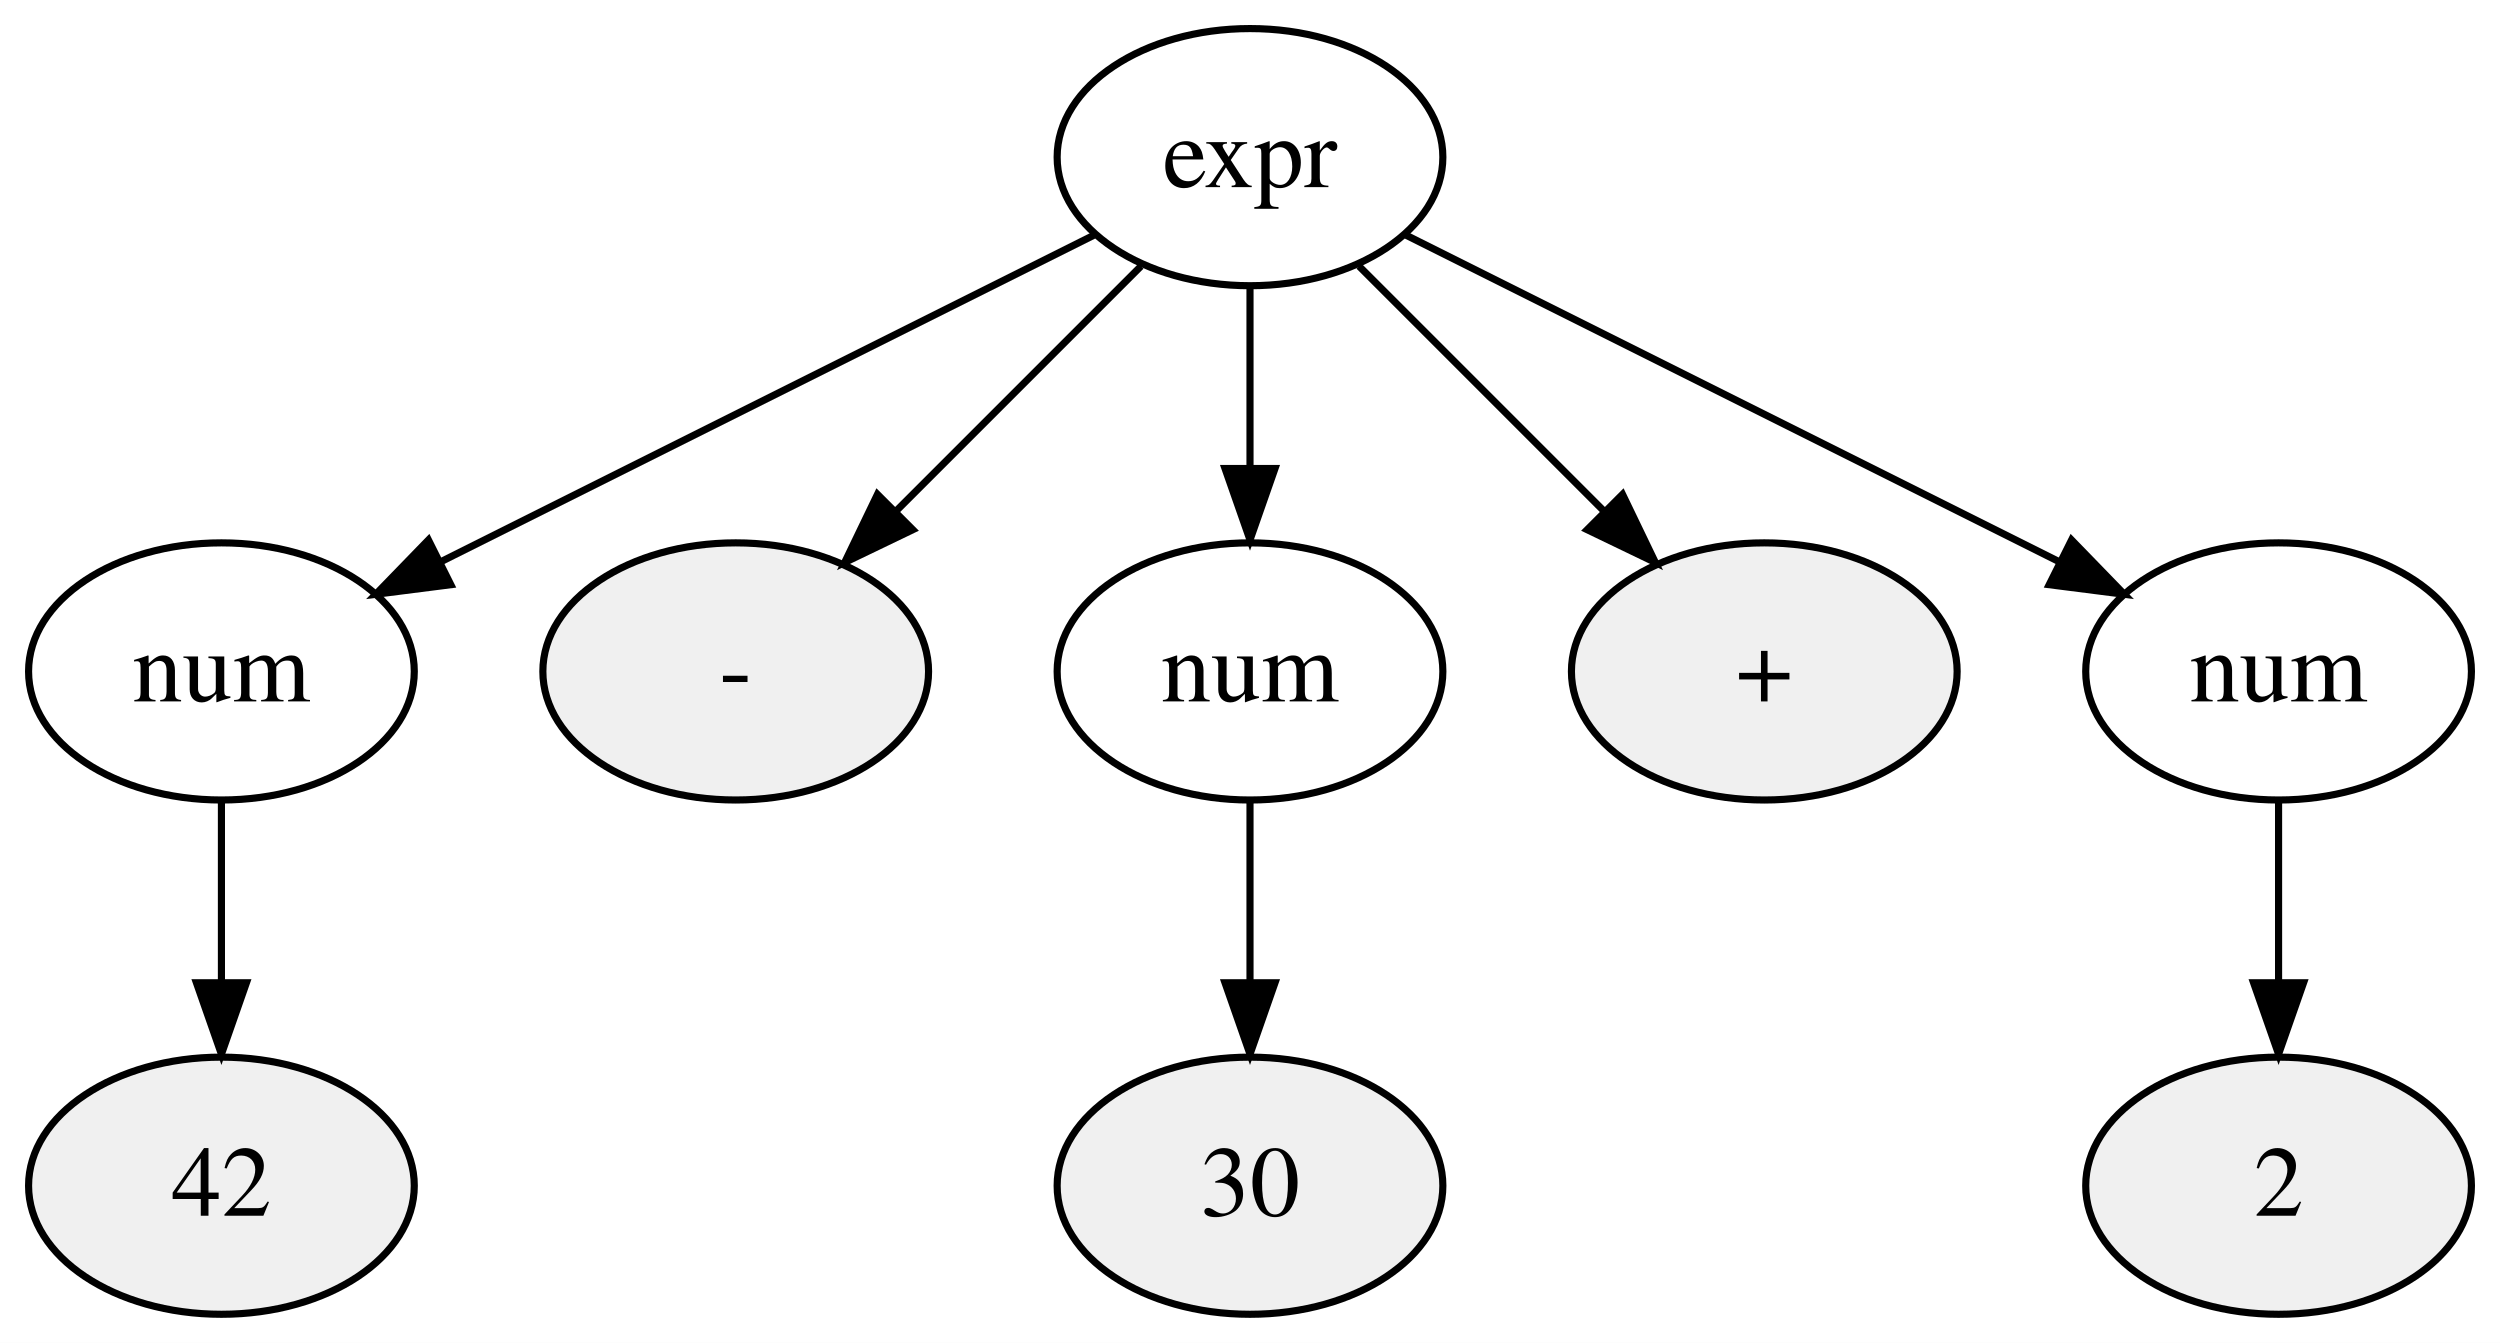
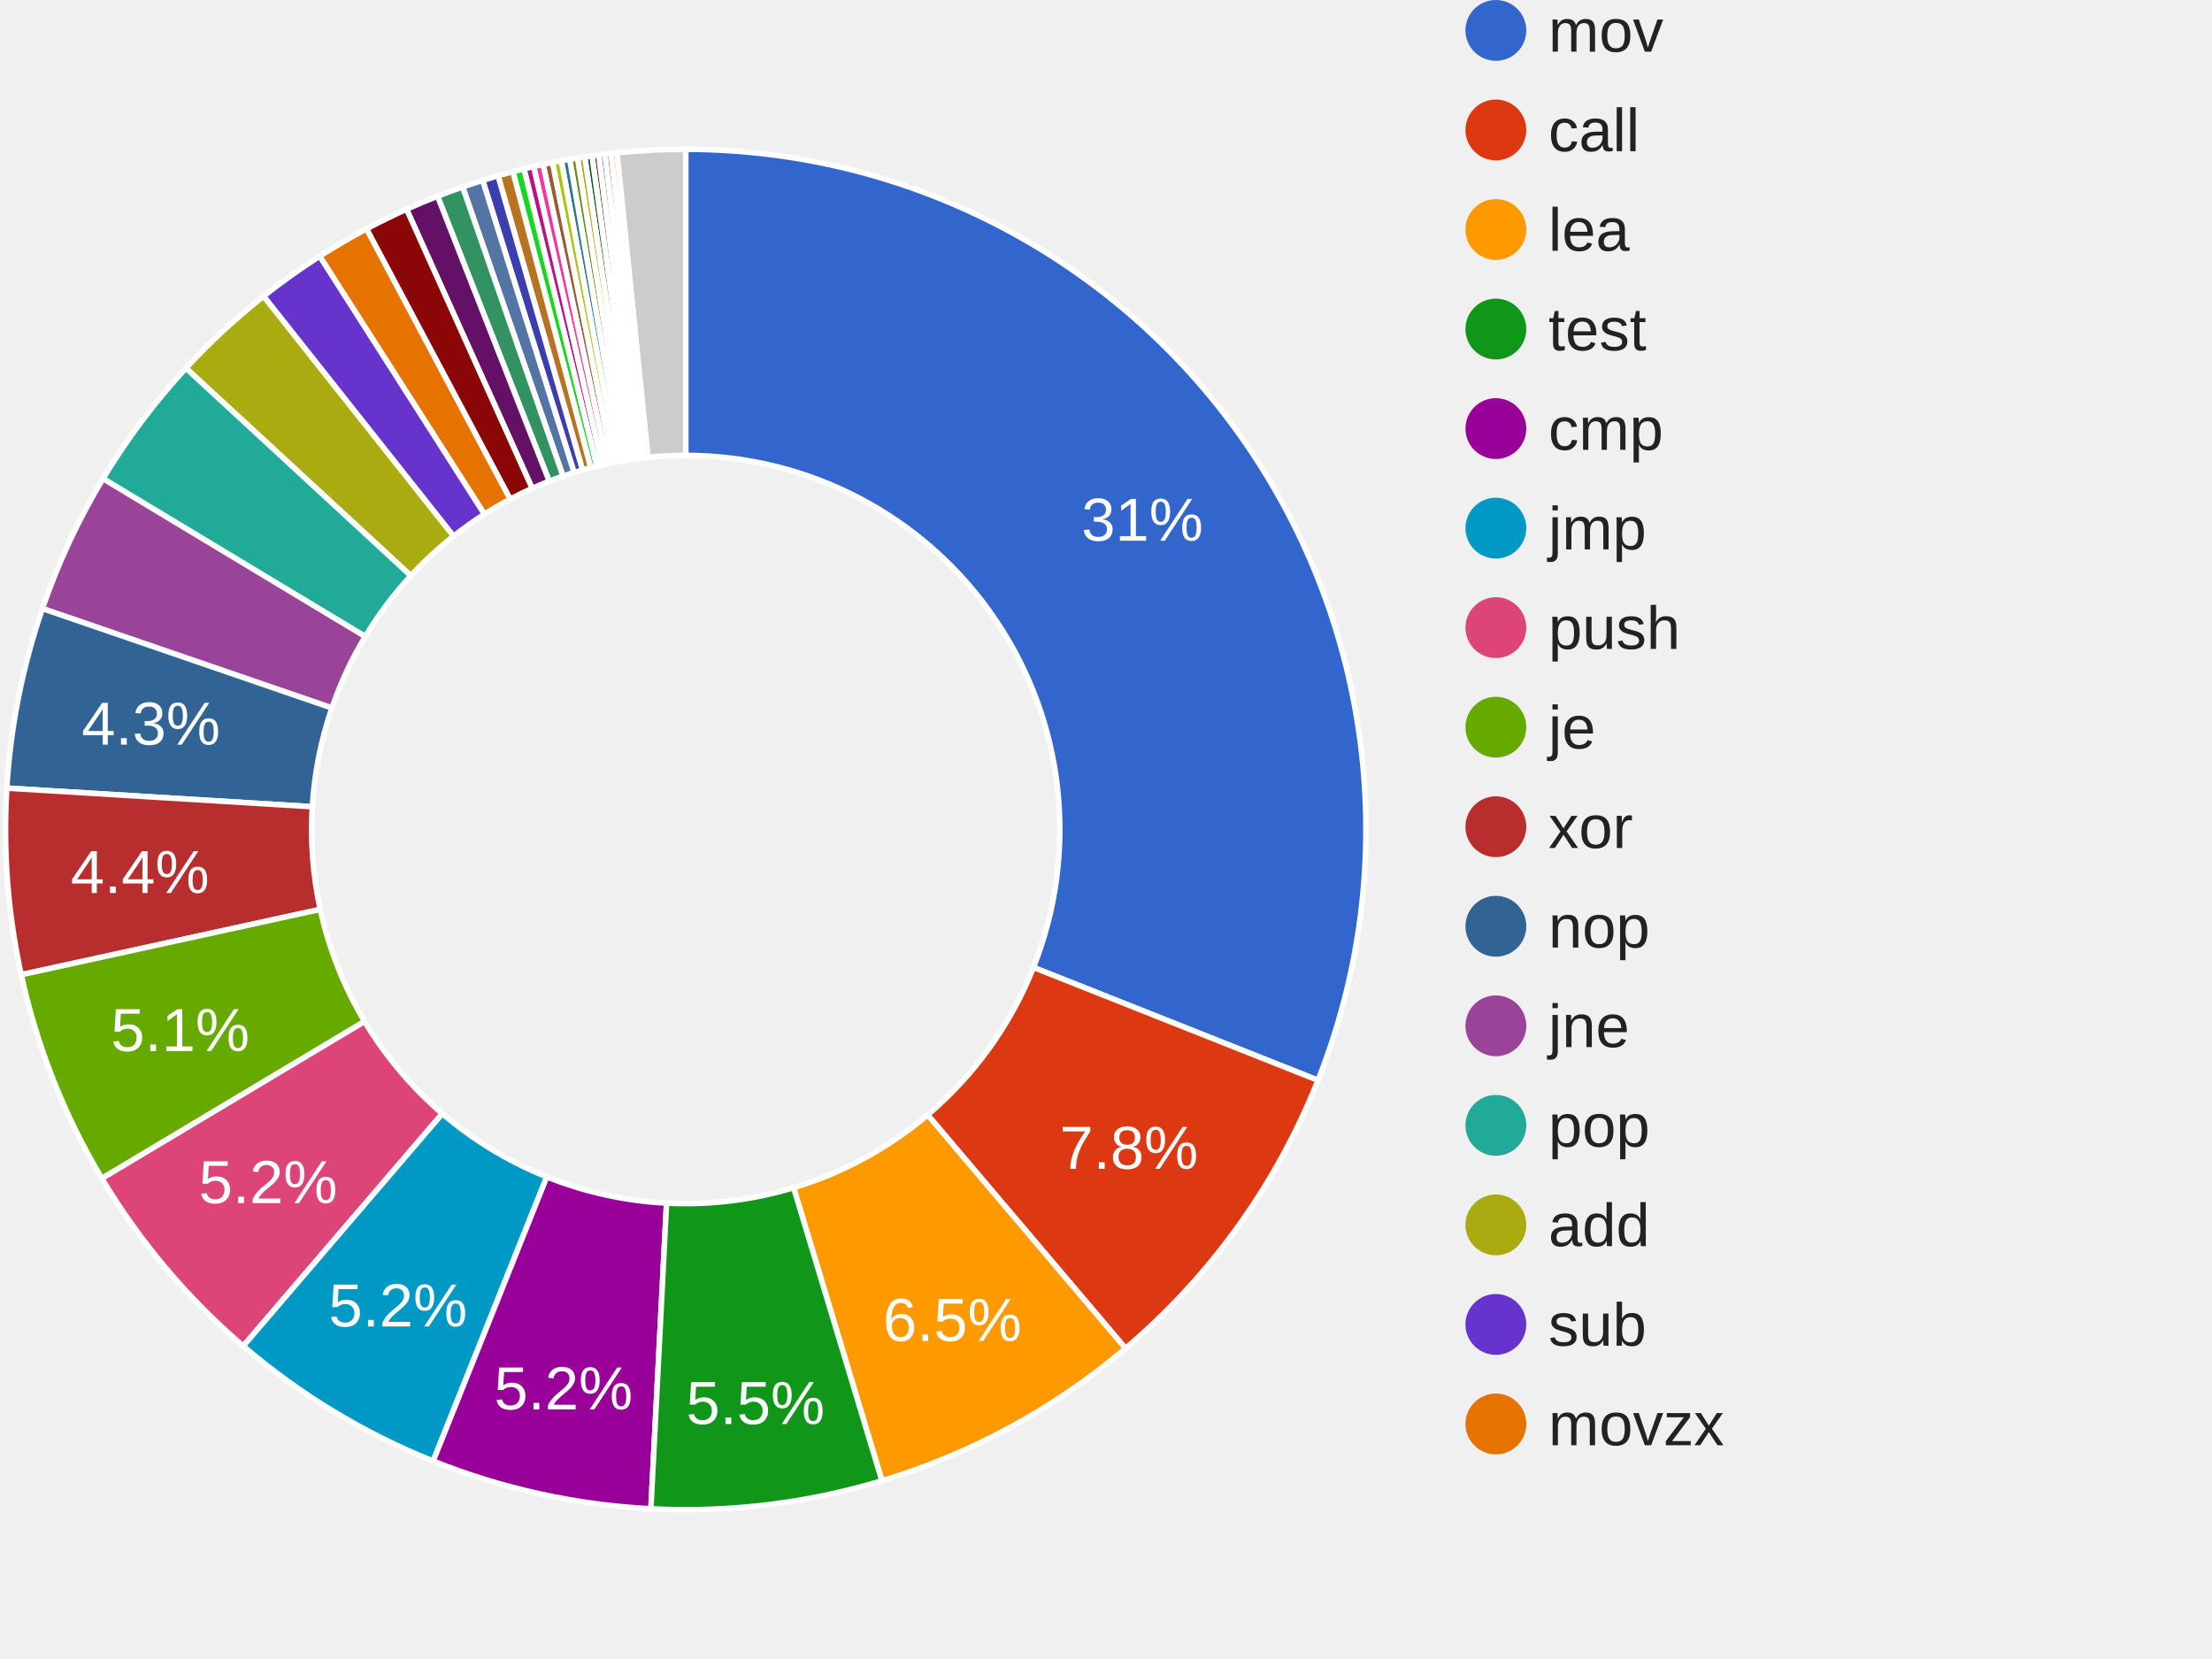
- <svg xmlns="http://www.w3.org/2000/svg" width="350pt" height="188pt" viewBox="0.00 0.00 350.00 188.00">
-   <g id="graph0" class="graph" transform="scale(1 1) rotate(0) translate(4 184)">
-     <polygon fill="#ffffff" stroke="transparent" points="-4,4 -4,-184 346,-184 346,4 -4,4" />
-     <g id="node1" class="node">
-       <ellipse fill="none" stroke="#000000" cx="171" cy="-162" rx="27" ry="18" />
-       <text text-anchor="middle" x="171" y="-157.8" font-family="Times,serif" font-size="14.00" fill="#000000">expr</text>
-     </g>
-     <g id="node2" class="node">
-       <ellipse fill="none" stroke="#000000" cx="27" cy="-90" rx="27" ry="18" />
-       <text text-anchor="middle" x="27" y="-85.8" font-family="Times,serif" font-size="14.00" fill="#000000">num</text>
-     </g>
-     <g id="edge1" class="edge">
-       <path fill="none" stroke="#000000" d="M149.13,-151.065C124.778,-138.889 85.238,-119.119 57.772,-105.386" />
-       <polygon fill="#000000" stroke="#000000" points="59.114,-102.144 48.605,-100.802 55.983,-108.405 59.114,-102.144" />
-     </g>
-     <g id="node4" class="node">
-       <ellipse fill="#f0f0f0" stroke="#000000" cx="99" cy="-90" rx="27" ry="18" />
-       <text text-anchor="middle" x="99" y="-85.8" font-family="Times,serif" font-size="14.00" fill="#000000">-</text>
-     </g>
-     <g id="edge3" class="edge">
-       <path fill="none" stroke="#000000" d="M155.731,-146.731C145.803,-136.803 132.685,-123.685 121.564,-112.564" />
-       <polygon fill="#000000" stroke="#000000" points="123.793,-109.844 114.247,-105.247 118.844,-114.793 123.793,-109.844" />
-     </g>
-     <g id="node5" class="node">
-       <ellipse fill="none" stroke="#000000" cx="171" cy="-90" rx="27" ry="18" />
-       <text text-anchor="middle" x="171" y="-85.8" font-family="Times,serif" font-size="14.00" fill="#000000">num</text>
-     </g>
-     <g id="edge4" class="edge">
-       <path fill="none" stroke="#000000" d="M171,-143.831C171,-136.131 171,-126.974 171,-118.417" />
-       <polygon fill="#000000" stroke="#000000" points="174.5,-118.413 171,-108.413 167.5,-118.413 174.5,-118.413" />
-     </g>
-     <g id="node7" class="node">
-       <ellipse fill="#f0f0f0" stroke="#000000" cx="243" cy="-90" rx="27" ry="18" />
-       <text text-anchor="middle" x="243" y="-85.8" font-family="Times,serif" font-size="14.00" fill="#000000">+</text>
-     </g>
-     <g id="edge6" class="edge">
-       <path fill="none" stroke="#000000" d="M186.269,-146.731C196.197,-136.803 209.315,-123.685 220.436,-112.564" />
-       <polygon fill="#000000" stroke="#000000" points="223.156,-114.793 227.753,-105.247 218.207,-109.844 223.156,-114.793" />
-     </g>
-     <g id="node8" class="node">
-       <ellipse fill="none" stroke="#000000" cx="315" cy="-90" rx="27" ry="18" />
-       <text text-anchor="middle" x="315" y="-85.8" font-family="Times,serif" font-size="14.00" fill="#000000">num</text>
-     </g>
-     <g id="edge7" class="edge">
-       <path fill="none" stroke="#000000" d="M192.87,-151.065C217.222,-138.889 256.762,-119.119 284.228,-105.386" />
-       <polygon fill="#000000" stroke="#000000" points="286.017,-108.405 293.396,-100.802 282.886,-102.144 286.017,-108.405" />
-     </g>
-     <g id="node3" class="node">
-       <ellipse fill="#f0f0f0" stroke="#000000" cx="27" cy="-18" rx="27" ry="18" />
-       <text text-anchor="middle" x="27" y="-13.8" font-family="Times,serif" font-size="14.00" fill="#000000">42</text>
-     </g>
-     <g id="edge2" class="edge">
-       <path fill="none" stroke="#000000" d="M27,-71.831C27,-64.131 27,-54.974 27,-46.417" />
-       <polygon fill="#000000" stroke="#000000" points="30.5,-46.413 27,-36.413 23.5,-46.413 30.5,-46.413" />
-     </g>
-     <g id="node6" class="node">
-       <ellipse fill="#f0f0f0" stroke="#000000" cx="171" cy="-18" rx="27" ry="18" />
-       <text text-anchor="middle" x="171" y="-13.8" font-family="Times,serif" font-size="14.00" fill="#000000">30</text>
-     </g>
-     <g id="edge5" class="edge">
-       <path fill="none" stroke="#000000" d="M171,-71.831C171,-64.131 171,-54.974 171,-46.417" />
-       <polygon fill="#000000" stroke="#000000" points="174.5,-46.413 171,-36.413 167.5,-46.413 174.5,-46.413" />
-     </g>
-     <g id="node9" class="node">
-       <ellipse fill="#f0f0f0" stroke="#000000" cx="315" cy="-18" rx="27" ry="18" />
-       <text text-anchor="middle" x="315" y="-13.8" font-family="Times,serif" font-size="14.00" fill="#000000">2</text>
-     </g>
-     <g id="edge8" class="edge">
-       <path fill="none" stroke="#000000" d="M315,-71.831C315,-64.131 315,-54.974 315,-46.417" />
-       <polygon fill="#000000" stroke="#000000" points="318.5,-46.413 315,-36.413 311.5,-46.413 318.5,-46.413" />
-     </g>
-   </g>
+ <svg xmlns="http://www.w3.org/2000/svg" width="400" height="300" aria-label="A chart." style="overflow: hidden;">
+   <defs id="_ABSTRACT_RENDERER_ID_0" />
+   <g>
+     <rect x="265" y="0" width="135" height="300" stroke="none" stroke-width="0" fill-opacity="0" fill="#ffffff" />
+     <g column-id="mov">
+       <rect x="265" y="0" width="135" height="11" stroke="none" stroke-width="0" fill-opacity="0" fill="#ffffff" />
+       <g>
+         <text text-anchor="start" x="280" y="9.35" font-family="Arial" font-size="11" stroke="none" stroke-width="0" fill="#222222">mov</text>
+       </g>
+       <circle cx="270.5" cy="5.5" r="5.5" stroke="none" stroke-width="0" fill="#3366cc" />
+     </g>
+     <g column-id="call">
+       <rect x="265" y="18" width="135" height="11" stroke="none" stroke-width="0" fill-opacity="0" fill="#ffffff" />
+       <g>
+         <text text-anchor="start" x="280" y="27.35" font-family="Arial" font-size="11" stroke="none" stroke-width="0" fill="#222222">call</text>
+       </g>
+       <circle cx="270.5" cy="23.5" r="5.5" stroke="none" stroke-width="0" fill="#dc3912" />
+     </g>
+     <g column-id="lea">
+       <rect x="265" y="36" width="135" height="11" stroke="none" stroke-width="0" fill-opacity="0" fill="#ffffff" />
+       <g>
+         <text text-anchor="start" x="280" y="45.35" font-family="Arial" font-size="11" stroke="none" stroke-width="0" fill="#222222">lea</text>
+       </g>
+       <circle cx="270.5" cy="41.5" r="5.5" stroke="none" stroke-width="0" fill="#ff9900" />
+     </g>
+     <g column-id="test">
+       <rect x="265" y="54" width="135" height="11" stroke="none" stroke-width="0" fill-opacity="0" fill="#ffffff" />
+       <g>
+         <text text-anchor="start" x="280" y="63.35" font-family="Arial" font-size="11" stroke="none" stroke-width="0" fill="#222222">test</text>
+       </g>
+       <circle cx="270.5" cy="59.5" r="5.5" stroke="none" stroke-width="0" fill="#109618" />
+     </g>
+     <g column-id="cmp">
+       <rect x="265" y="72" width="135" height="11" stroke="none" stroke-width="0" fill-opacity="0" fill="#ffffff" />
+       <g>
+         <text text-anchor="start" x="280" y="81.35" font-family="Arial" font-size="11" stroke="none" stroke-width="0" fill="#222222">cmp</text>
+       </g>
+       <circle cx="270.5" cy="77.5" r="5.5" stroke="none" stroke-width="0" fill="#990099" />
+     </g>
+     <g column-id="jmp">
+       <rect x="265" y="90" width="135" height="11" stroke="none" stroke-width="0" fill-opacity="0" fill="#ffffff" />
+       <g>
+         <text text-anchor="start" x="280" y="99.35" font-family="Arial" font-size="11" stroke="none" stroke-width="0" fill="#222222">jmp</text>
+       </g>
+       <circle cx="270.5" cy="95.5" r="5.5" stroke="none" stroke-width="0" fill="#0099c6" />
+     </g>
+     <g column-id="push">
+       <rect x="265" y="108" width="135" height="11" stroke="none" stroke-width="0" fill-opacity="0" fill="#ffffff" />
+       <g>
+         <text text-anchor="start" x="280" y="117.35" font-family="Arial" font-size="11" stroke="none" stroke-width="0" fill="#222222">push</text>
+       </g>
+       <circle cx="270.5" cy="113.5" r="5.5" stroke="none" stroke-width="0" fill="#dd4477" />
+     </g>
+     <g column-id="je">
+       <rect x="265" y="126" width="135" height="11" stroke="none" stroke-width="0" fill-opacity="0" fill="#ffffff" />
+       <g>
+         <text text-anchor="start" x="280" y="135.35" font-family="Arial" font-size="11" stroke="none" stroke-width="0" fill="#222222">je</text>
+       </g>
+       <circle cx="270.5" cy="131.5" r="5.5" stroke="none" stroke-width="0" fill="#66aa00" />
+     </g>
+     <g column-id="xor">
+       <rect x="265" y="144" width="135" height="11" stroke="none" stroke-width="0" fill-opacity="0" fill="#ffffff" />
+       <g>
+         <text text-anchor="start" x="280" y="153.35" font-family="Arial" font-size="11" stroke="none" stroke-width="0" fill="#222222">xor</text>
+       </g>
+       <circle cx="270.5" cy="149.5" r="5.5" stroke="none" stroke-width="0" fill="#b82e2e" />
+     </g>
+     <g column-id="nop">
+       <rect x="265" y="162" width="135" height="11" stroke="none" stroke-width="0" fill-opacity="0" fill="#ffffff" />
+       <g>
+         <text text-anchor="start" x="280" y="171.35" font-family="Arial" font-size="11" stroke="none" stroke-width="0" fill="#222222">nop</text>
+       </g>
+       <circle cx="270.5" cy="167.5" r="5.5" stroke="none" stroke-width="0" fill="#316395" />
+     </g>
+     <g column-id="jne">
+       <rect x="265" y="180" width="135" height="11" stroke="none" stroke-width="0" fill-opacity="0" fill="#ffffff" />
+       <g>
+         <text text-anchor="start" x="280" y="189.35" font-family="Arial" font-size="11" stroke="none" stroke-width="0" fill="#222222">jne</text>
+       </g>
+       <circle cx="270.5" cy="185.5" r="5.5" stroke="none" stroke-width="0" fill="#994499" />
+     </g>
+     <g column-id="pop">
+       <rect x="265" y="198" width="135" height="11" stroke="none" stroke-width="0" fill-opacity="0" fill="#ffffff" />
+       <g>
+         <text text-anchor="start" x="280" y="207.35" font-family="Arial" font-size="11" stroke="none" stroke-width="0" fill="#222222">pop</text>
+       </g>
+       <circle cx="270.5" cy="203.5" r="5.5" stroke="none" stroke-width="0" fill="#22aa99" />
+     </g>
+     <g column-id="add">
+       <rect x="265" y="216" width="135" height="11" stroke="none" stroke-width="0" fill-opacity="0" fill="#ffffff" />
+       <g>
+         <text text-anchor="start" x="280" y="225.35" font-family="Arial" font-size="11" stroke="none" stroke-width="0" fill="#222222">add</text>
+       </g>
+       <circle cx="270.5" cy="221.5" r="5.5" stroke="none" stroke-width="0" fill="#aaaa11" />
+     </g>
+     <g column-id="sub">
+       <rect x="265" y="234" width="135" height="11" stroke="none" stroke-width="0" fill-opacity="0" fill="#ffffff" />
+       <g>
+         <text text-anchor="start" x="280" y="243.35" font-family="Arial" font-size="11" stroke="none" stroke-width="0" fill="#222222">sub</text>
+       </g>
+       <circle cx="270.5" cy="239.5" r="5.5" stroke="none" stroke-width="0" fill="#6633cc" />
+     </g>
+     <g column-id="movzx">
+       <rect x="265" y="252" width="135" height="11" stroke="none" stroke-width="0" fill-opacity="0" fill="#ffffff" />
+       <g>
+         <text text-anchor="start" x="280" y="261.35" font-family="Arial" font-size="11" stroke="none" stroke-width="0" fill="#222222">movzx</text>
+       </g>
+       <circle cx="270.5" cy="257.5" r="5.5" stroke="none" stroke-width="0" fill="#e67300" />
+     </g>
+     <g />
+   </g>
+   <g>
+     <path d="M124,82.35L124,27A123,123,0,0,1,238.335,195.348L186.884,174.941A67.65,67.65,0,0,0,124,82.35" stroke="#ffffff" stroke-width="1" fill="#3366cc" />
+     <text text-anchor="start" x="195.558" y="97.78" font-family="Arial" font-size="11" stroke="none" stroke-width="0" fill="#ffffff">31%</text>
+   </g>
+   <g>
+     <path d="M186.884,174.941L238.335,195.348A123,123,0,0,1,203.53,243.83L167.741,201.606A67.65,67.65,0,0,0,186.884,174.941" stroke="#ffffff" stroke-width="1" fill="#dc3912" />
+     <text text-anchor="start" x="191.599" y="211.354" font-family="Arial" font-size="11" stroke="none" stroke-width="0" fill="#ffffff">7.8%</text>
+   </g>
+   <g>
+     <path d="M167.741,201.606L203.53,243.83A123,123,0,0,1,159.479,267.772L143.514,214.775A67.65,67.65,0,0,0,167.741,201.606" stroke="#ffffff" stroke-width="1" fill="#ff9900" />
+     <text text-anchor="start" x="159.677" y="242.49" font-family="Arial" font-size="11" stroke="none" stroke-width="0" fill="#ffffff">6.5%</text>
+   </g>
+   <g>
+     <path d="M117.156,82.697L111.557,27.631A123,123,0,0,1,124,27L124,82.35A67.65,67.65,0,0,0,117.156,82.697" stroke="#ffffff" stroke-width="1" fill="#cccccc" />
+   </g>
+   <g>
+     <path d="M116.566,82.76L110.483,27.745A123,123,0,0,1,111.557,27.631L117.156,82.697A67.65,67.65,0,0,0,116.566,82.76" stroke="#ffffff" stroke-width="1" fill="#ff9900" />
+   </g>
+   <g>
+     <path d="M115.958,82.83L109.379,27.872A123,123,0,0,1,110.483,27.745L116.566,82.76A67.65,67.65,0,0,0,115.958,82.83" stroke="#ffffff" stroke-width="1" fill="#dc3912" />
+   </g>
+   <g>
+     <path d="M115.341,82.906L108.257,28.012A123,123,0,0,1,109.379,27.872L115.958,82.83A67.65,67.65,0,0,0,115.341,82.906" stroke="#ffffff" stroke-width="1" fill="#3366cc" />
+   </g>
+   <g>
+     <path d="M114.674,82.996L107.043,28.174A123,123,0,0,1,108.257,28.012L115.341,82.906A67.65,67.65,0,0,0,114.674,82.996" stroke="#ffffff" stroke-width="1" fill="#743411" />
+   </g>
+   <g>
+     <path d="M113.955,83.1L105.737,28.363A123,123,0,0,1,107.043,28.174L114.674,82.996A67.65,67.65,0,0,0,113.955,83.1" stroke="#ffffff" stroke-width="1" fill="#0c5922" />
+   </g>
+   <g>
+     <path d="M113.228,83.213L104.415,28.569A123,123,0,0,1,105.737,28.363L113.955,83.1A67.65,67.65,0,0,0,113.228,83.213" stroke="#ffffff" stroke-width="1" fill="#bea413" />
+   </g>
+   <g>
+     <path d="M112.456,83.342L103.011,28.804A123,123,0,0,1,104.415,28.569L113.228,83.213A67.65,67.65,0,0,0,112.456,83.342" stroke="#ffffff" stroke-width="1" fill="#668d1c" />
+   </g>
+   <g>
+     <path d="M111.625,83.492L101.499,29.076A123,123,0,0,1,103.011,28.804L112.456,83.342A67.65,67.65,0,0,0,111.625,83.492" stroke="#ffffff" stroke-width="1" fill="#2a778d" />
+   </g>
+   <g>
+     <path d="M110.745,83.661L99.9,29.384A123,123,0,0,1,101.499,29.076L111.625,83.492A67.65,67.65,0,0,0,110.745,83.661" stroke="#ffffff" stroke-width="1" fill="#a9c413" />
+   </g>
+   <g>
+     <path d="M109.811,83.855L98.202,29.736A123,123,0,0,1,99.9,29.384L110.745,83.661A67.65,67.65,0,0,0,109.811,83.855" stroke="#ffffff" stroke-width="1" fill="#9c5935" />
+   </g>
+   <g>
+     <path d="M108.874,84.063L96.498,30.114A123,123,0,0,1,98.202,29.736L109.811,83.855A67.65,67.65,0,0,0,108.874,84.063" stroke="#ffffff" stroke-width="1" fill="#f4359e" />
+   </g>
+   <g>
+     <path d="M107.91,84.291L94.746,30.53A123,123,0,0,1,96.498,30.114L108.874,84.063A67.65,67.65,0,0,0,107.91,84.291" stroke="#ffffff" stroke-width="1" fill="#b91383" />
+   </g>
+   <g>
+     <path d="M106.813,84.57L92.751,31.036A123,123,0,0,1,94.746,30.53L107.91,84.291A67.65,67.65,0,0,0,106.813,84.57" stroke="#ffffff" stroke-width="1" fill="#16d620" />
+   </g>
+   <g>
+     <path d="M105.331,84.977L90.056,31.777A123,123,0,0,1,92.751,31.036L106.813,84.57A67.65,67.65,0,0,0,105.331,84.977" stroke="#ffffff" stroke-width="1" fill="#b77322" />
+   </g>
+   <g>
+     <path d="M103.804,85.435L87.28,32.609A123,123,0,0,1,90.056,31.777L105.331,84.977A67.65,67.65,0,0,0,103.804,85.435" stroke="#ffffff" stroke-width="1" fill="#3b3eac" />
+   </g>
+   <g>
+     <path d="M101.81,86.093L83.655,33.805A123,123,0,0,1,87.28,32.609L103.804,85.435A67.65,67.65,0,0,0,101.81,86.093" stroke="#ffffff" stroke-width="1" fill="#5574a6" />
+   </g>
+   <g>
+     <path d="M99.316,87.014L79.12,35.48A123,123,0,0,1,83.655,33.805L101.81,86.093A67.65,67.65,0,0,0,99.316,87.014" stroke="#ffffff" stroke-width="1" fill="#329262" />
+   </g>
+   <g>
+     <path d="M96.234,88.311L73.516,37.838A123,123,0,0,1,79.12,35.48L99.316,87.014A67.65,67.65,0,0,0,96.234,88.311" stroke="#ffffff" stroke-width="1" fill="#651067" />
+   </g>
+   <g>
+     <path d="M92.247,90.265L66.268,41.391A123,123,0,0,1,73.516,37.838L96.234,88.311A67.65,67.65,0,0,0,92.247,90.265" stroke="#ffffff" stroke-width="1" fill="#8b0707" />
+   </g>
+   <g>
+     <path d="M87.593,92.982L57.806,46.331A123,123,0,0,1,66.268,41.391L92.247,90.265A67.65,67.65,0,0,0,87.593,92.982" stroke="#ffffff" stroke-width="1" fill="#e67300" />
+   </g>
+   <g>
+     <path d="M82.007,96.962L47.648,53.567A123,123,0,0,1,57.806,46.331L87.593,92.982A67.65,67.65,0,0,0,82.007,96.962" stroke="#ffffff" stroke-width="1" fill="#6633cc" />
+   </g>
+   <g>
+     <path d="M74.291,104.114L33.62,66.571A123,123,0,0,1,47.648,53.567L82.007,96.962A67.65,67.65,0,0,0,74.291,104.114" stroke="#ffffff" stroke-width="1" fill="#aaaa11" />
+   </g>
+   <g>
+     <path d="M66.042,115.109L18.622,86.561A123,123,0,0,1,33.62,66.571L74.291,104.114A67.65,67.65,0,0,0,66.042,115.109" stroke="#ffffff" stroke-width="1" fill="#22aa99" />
+   </g>
+   <g>
+     <path d="M60.018,128.027L7.669,110.049A123,123,0,0,1,18.622,86.561L66.042,115.109A67.65,67.65,0,0,0,60.018,128.027" stroke="#ffffff" stroke-width="1" fill="#994499" />
+   </g>
+   <g>
+     <path d="M56.475,145.885L1.228,142.518A123,123,0,0,1,7.669,110.049L60.018,128.027A67.65,67.65,0,0,0,56.475,145.885" stroke="#ffffff" stroke-width="1" fill="#316395" />
+     <text text-anchor="start" x="14.756" y="134.658" font-family="Arial" font-size="11" stroke="none" stroke-width="0" fill="#ffffff">4.3%</text>
+   </g>
+   <g>
+     <path d="M57.91,164.445L3.837,176.264A123,123,0,0,1,1.228,142.518L56.475,145.885A67.65,67.65,0,0,0,57.91,164.445" stroke="#ffffff" stroke-width="1" fill="#b82e2e" />
+     <text text-anchor="start" x="12.773" y="161.483" font-family="Arial" font-size="11" stroke="none" stroke-width="0" fill="#ffffff">4.4%</text>
+   </g>
+   <g>
+     <path d="M65.933,184.709L18.423,213.107A123,123,0,0,1,3.837,176.264L57.91,164.445A67.65,67.65,0,0,0,65.933,184.709" stroke="#ffffff" stroke-width="1" fill="#66aa00" />
+     <text text-anchor="start" x="20.054" y="190.054" font-family="Arial" font-size="11" stroke="none" stroke-width="0" fill="#ffffff">5.1%</text>
+   </g>
+   <g>
+     <path d="M79.989,201.376L43.98,243.412A123,123,0,0,1,18.423,213.107L65.933,184.709A67.65,67.65,0,0,0,79.989,201.376" stroke="#ffffff" stroke-width="1" fill="#dd4477" />
+     <text text-anchor="start" x="35.948" y="217.565" font-family="Arial" font-size="11" stroke="none" stroke-width="0" fill="#ffffff">5.2%</text>
+   </g>
+   <g>
+     <path d="M98.88,212.813L78.327,264.206A123,123,0,0,1,43.98,243.412L79.989,201.376A67.65,67.65,0,0,0,98.88,212.813" stroke="#ffffff" stroke-width="1" fill="#0099c6" />
+     <text text-anchor="start" x="59.428" y="239.862" font-family="Arial" font-size="11" stroke="none" stroke-width="0" fill="#ffffff">5.2%</text>
+   </g>
+   <g>
+     <path d="M120.537,217.561L117.703,272.839A123,123,0,0,1,78.327,264.206L98.88,212.813A67.65,67.65,0,0,0,120.537,217.561" stroke="#ffffff" stroke-width="1" fill="#990099" />
+     <text text-anchor="start" x="89.355" y="254.857" font-family="Arial" font-size="11" stroke="none" stroke-width="0" fill="#ffffff">5.2%</text>
+   </g>
+   <g>
+     <path d="M143.514,214.775L159.479,267.772A123,123,0,0,1,117.703,272.839L120.537,217.561A67.65,67.65,0,0,0,143.514,214.775" stroke="#ffffff" stroke-width="1" fill="#109618" />
+     <text text-anchor="start" x="124.072" y="257.508" font-family="Arial" font-size="11" stroke="none" stroke-width="0" fill="#ffffff">5.5%</text>
+   </g>
+   <g />
</svg>
